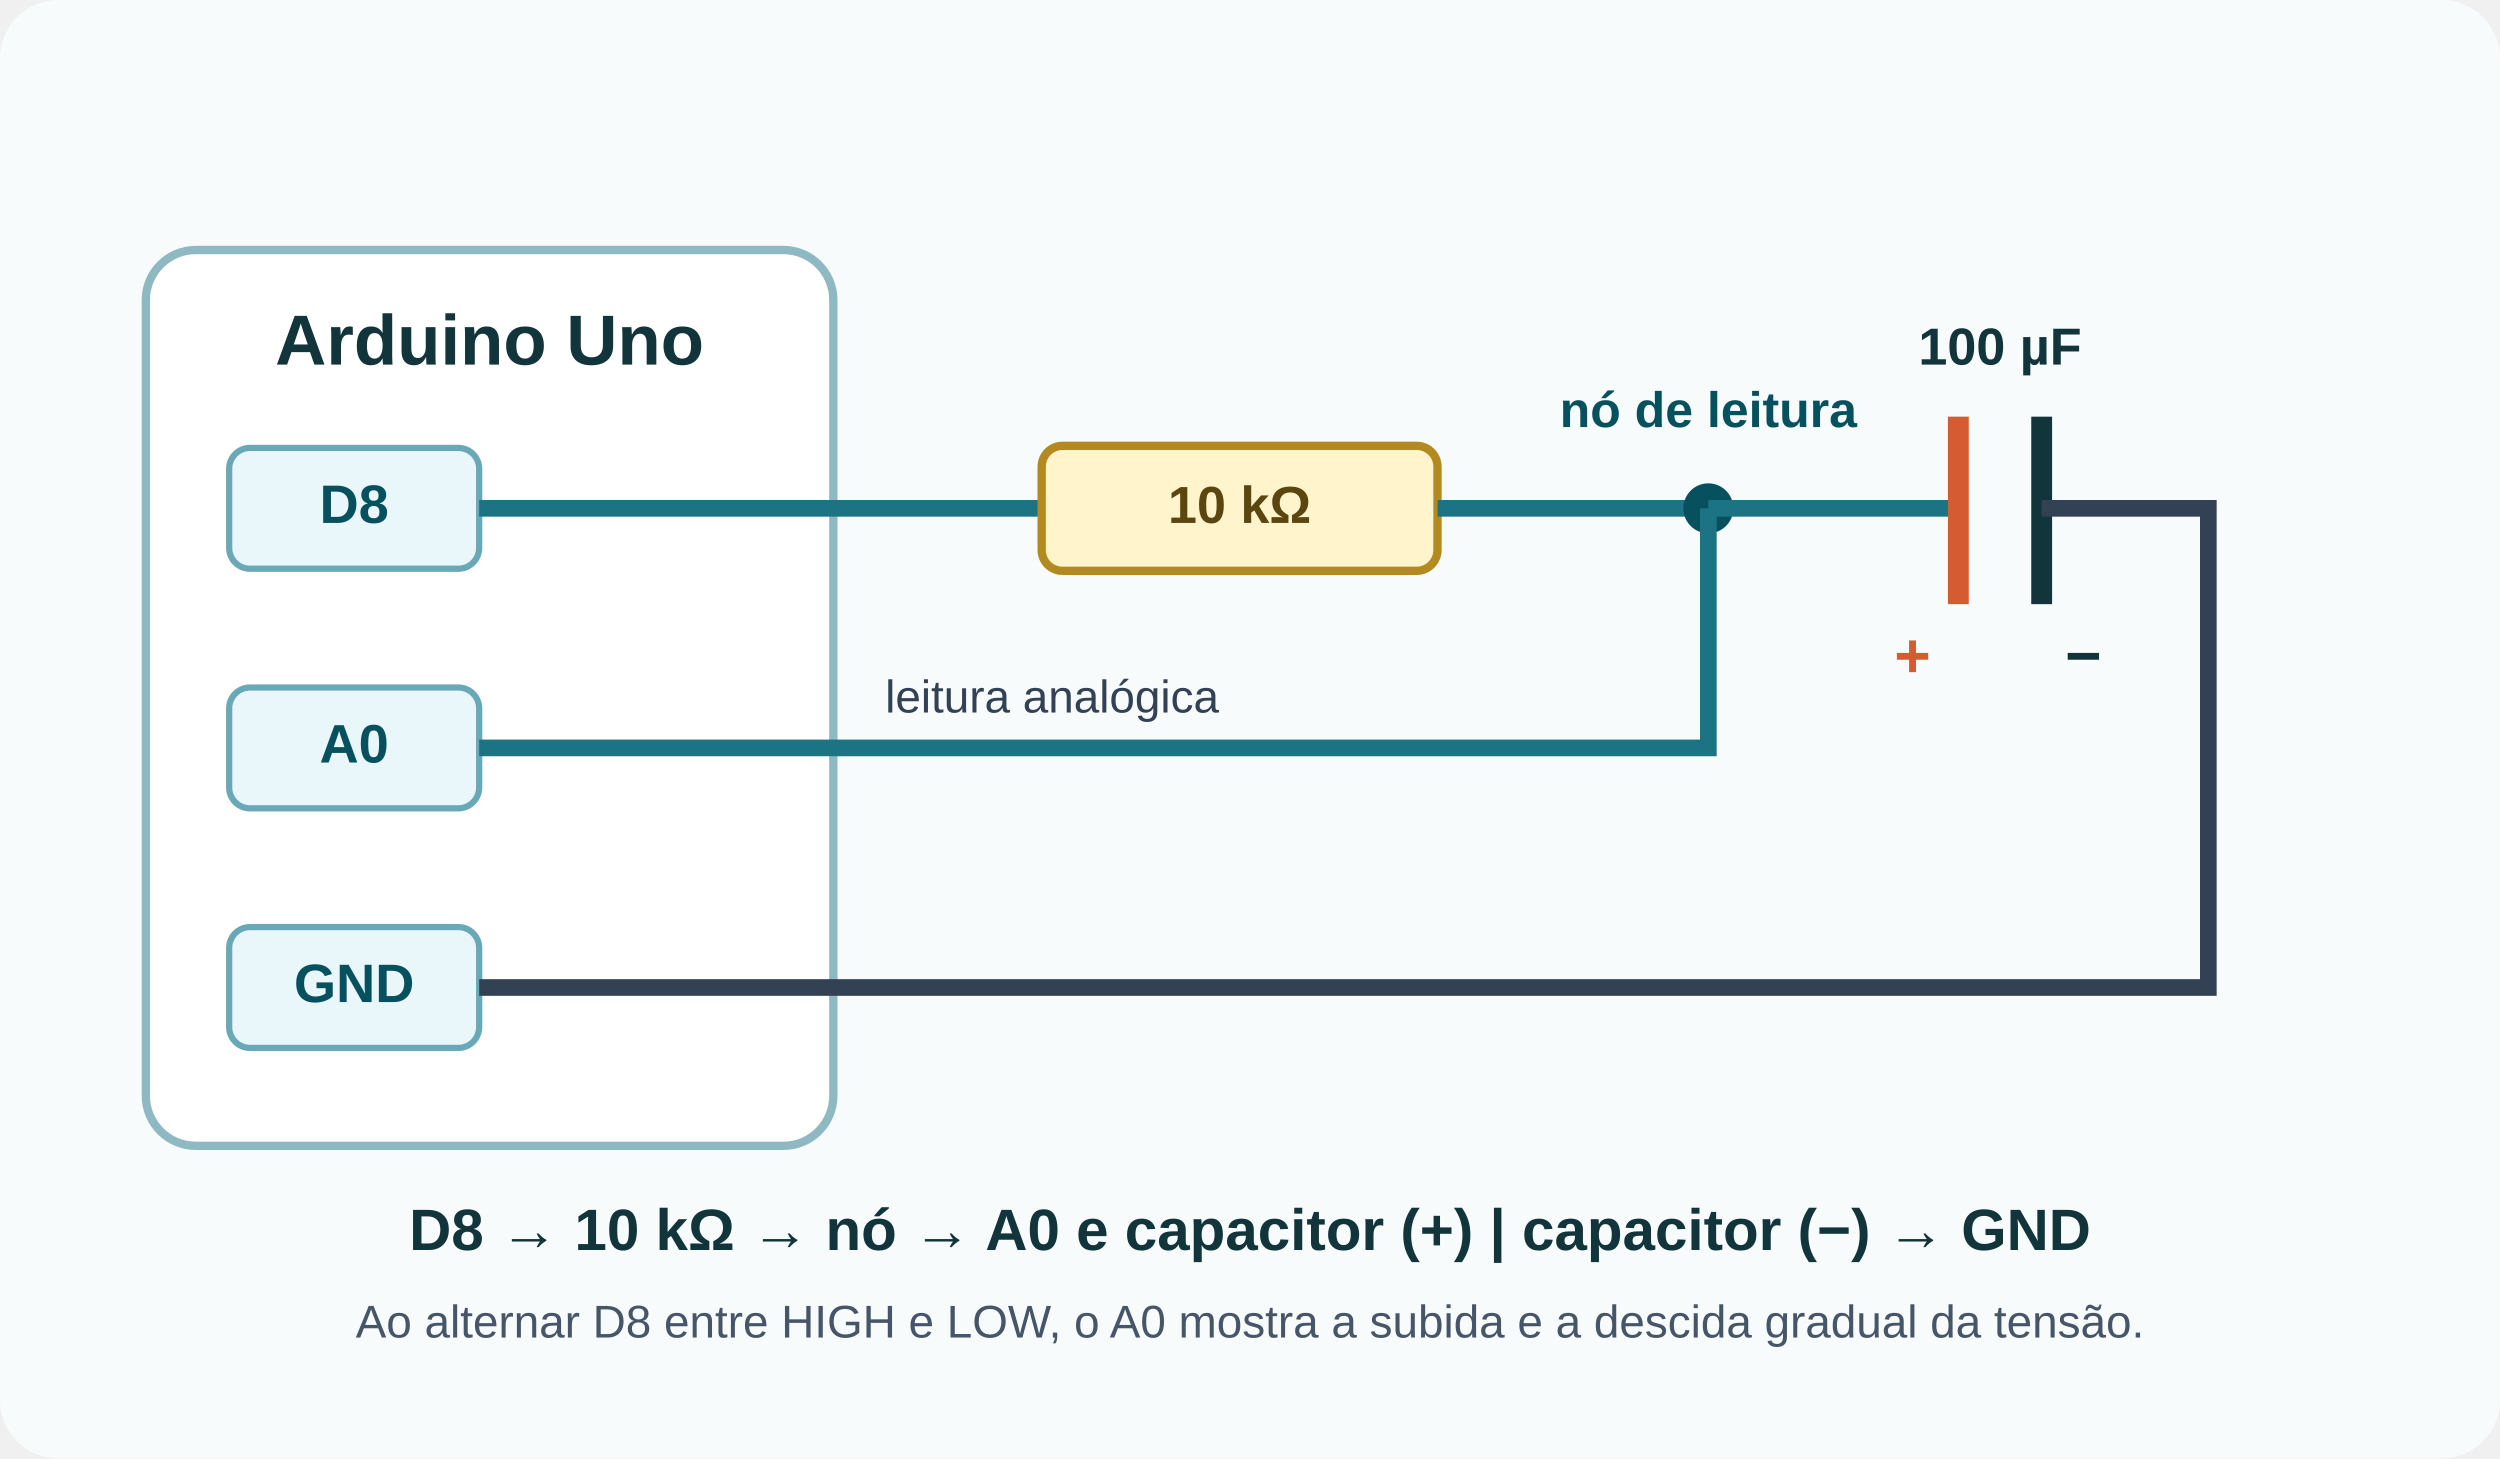
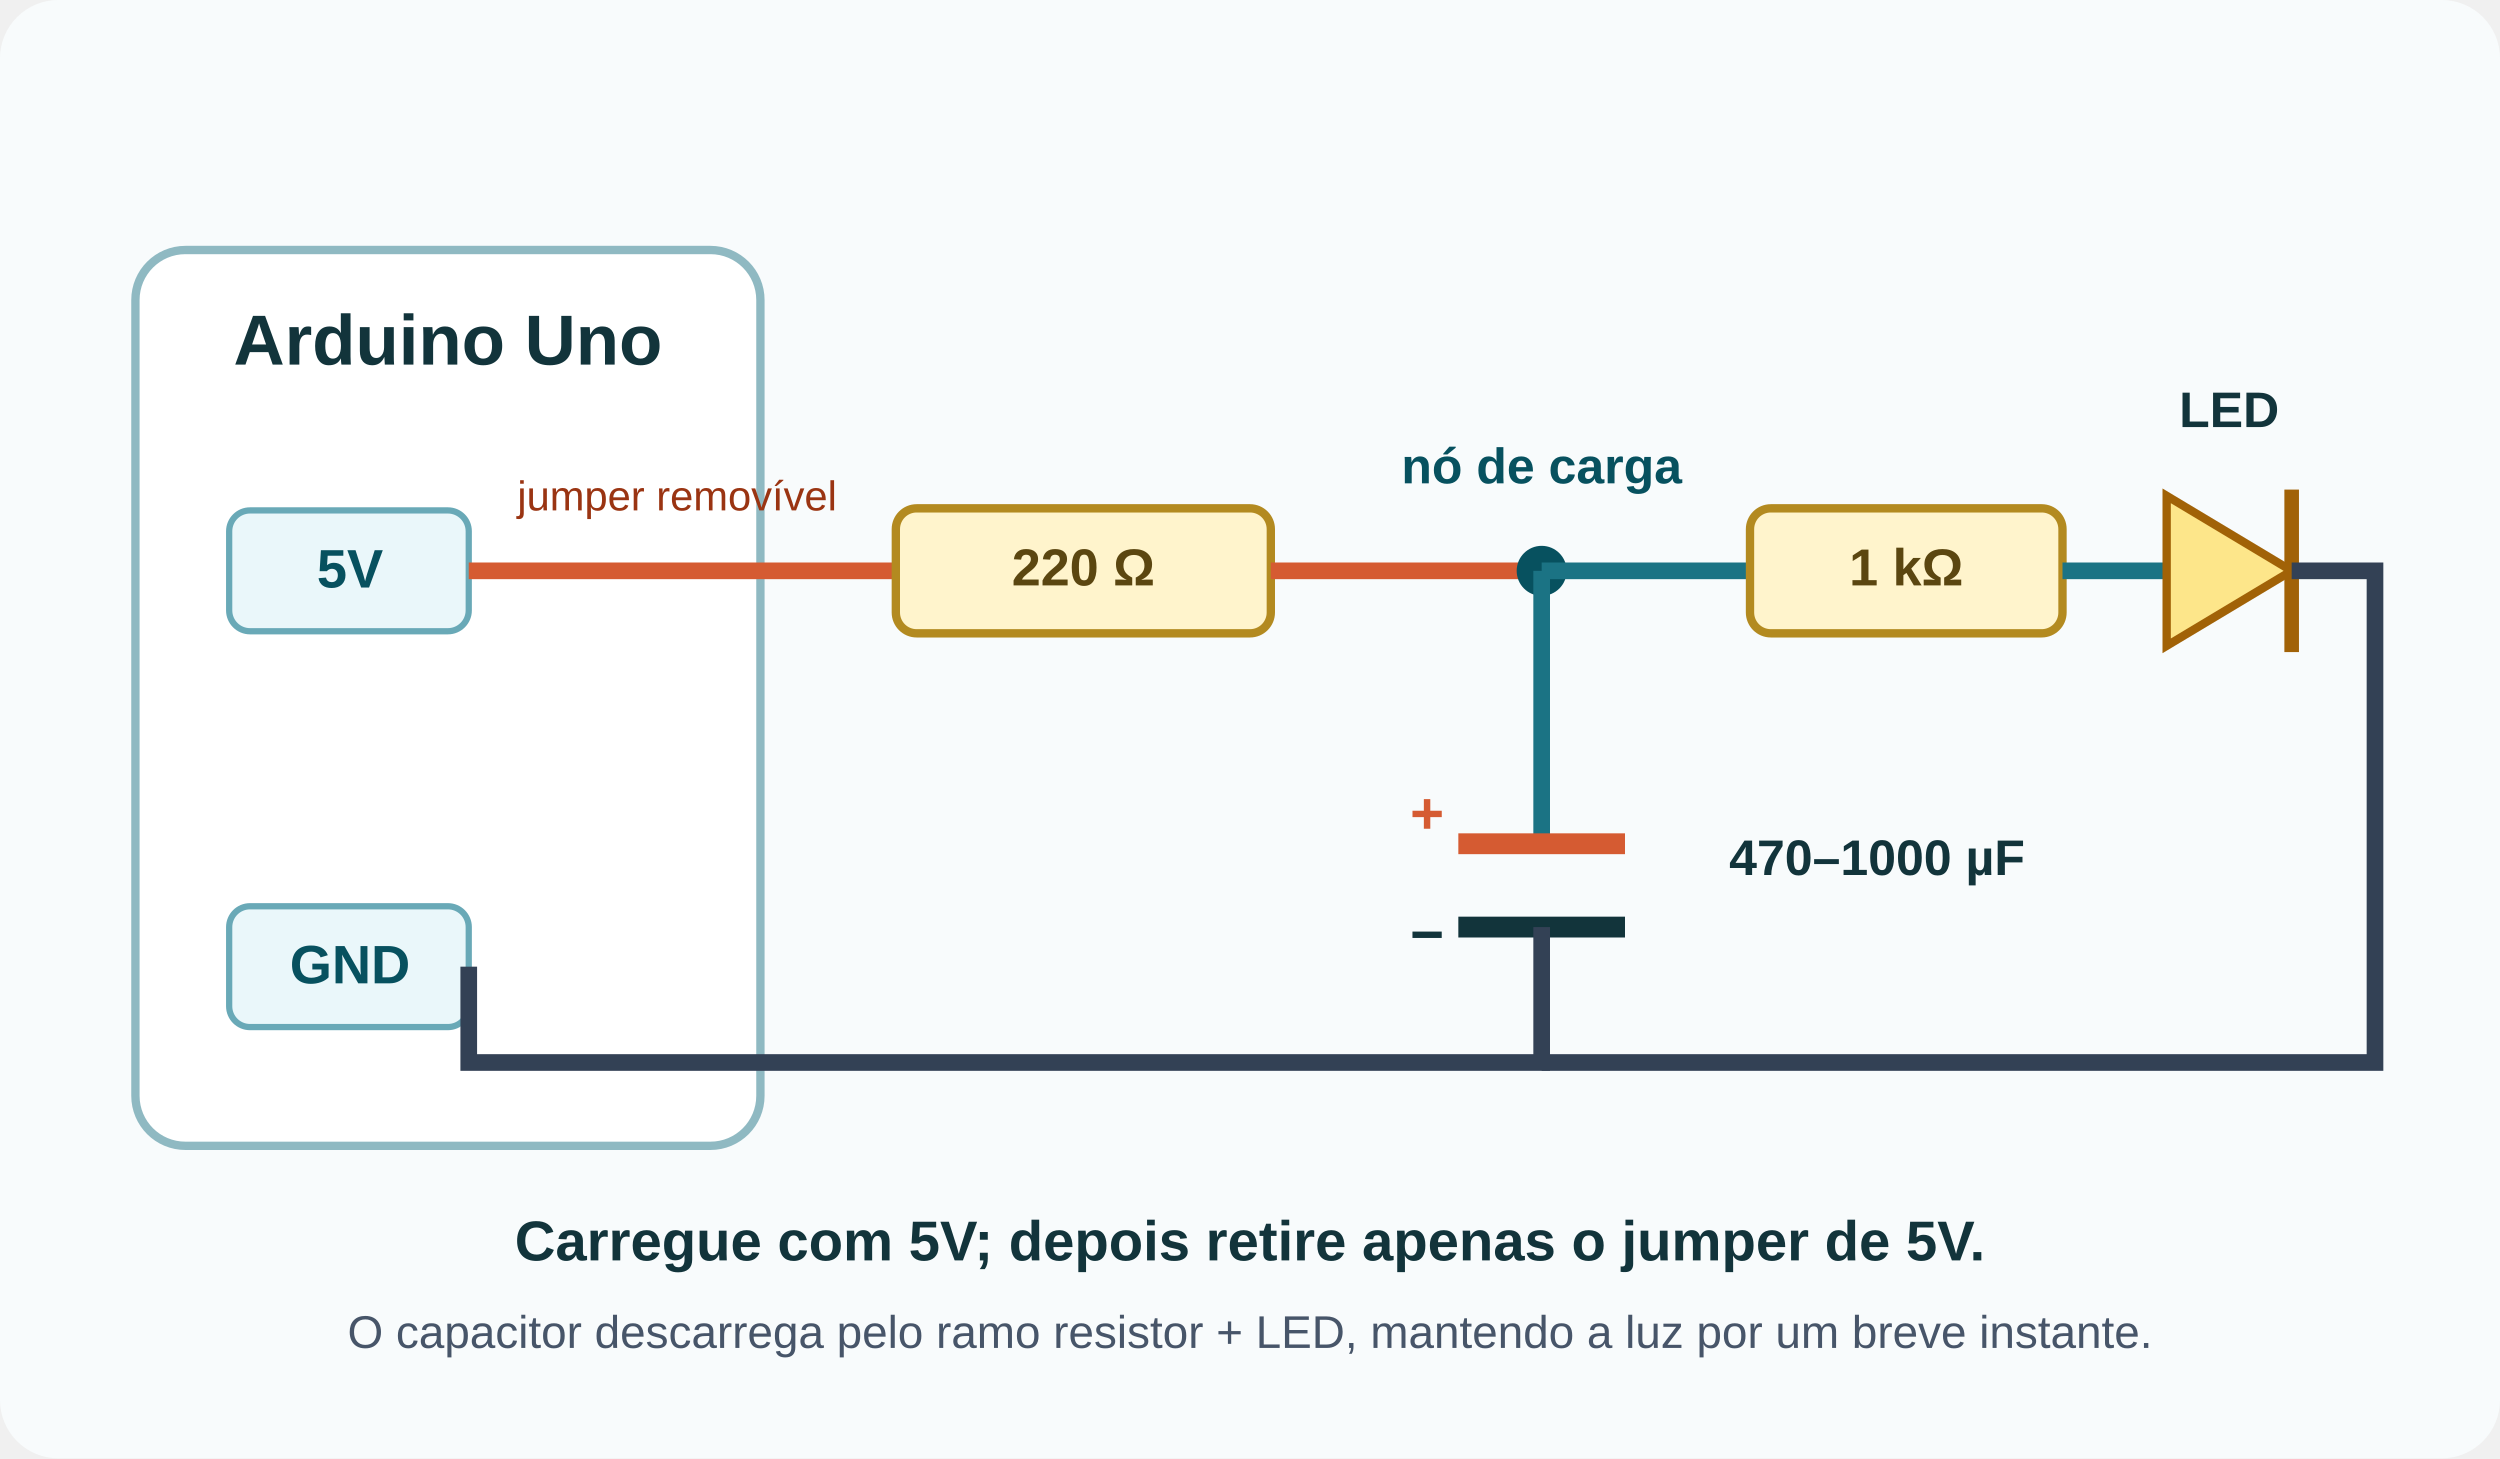
<svg xmlns="http://www.w3.org/2000/svg" width="1200" height="700" viewBox="0 0 1200 700" role="img" aria-labelledby="title desc">
  <rect width="1200" height="700" rx="28" fill="#f8fbfc" />
-   <rect x="70" y="120" width="330" height="430" rx="24" fill="#ffffff" stroke="#8fb9c2" stroke-width="4" />
-   <text x="235" y="175" text-anchor="middle" font-family="Arial, sans-serif" font-size="34" font-weight="700" fill="#12343b">Arduino Uno</text>
-   <rect x="110" y="215" width="120" height="58" rx="10" fill="#eaf7fa" stroke="#69a9b7" stroke-width="3" />
-   <text x="170" y="251" text-anchor="middle" font-family="Arial, sans-serif" font-size="26" font-weight="700" fill="#07515f">D8</text>
-   <rect x="110" y="330" width="120" height="58" rx="10" fill="#eaf7fa" stroke="#69a9b7" stroke-width="3" />
-   <text x="170" y="366" text-anchor="middle" font-family="Arial, sans-serif" font-size="26" font-weight="700" fill="#07515f">A0</text>
-   <rect x="110" y="445" width="120" height="58" rx="10" fill="#eaf7fa" stroke="#69a9b7" stroke-width="3" />
-   <text x="170" y="481" text-anchor="middle" font-family="Arial, sans-serif" font-size="26" font-weight="700" fill="#07515f">GND</text>
-   <line x1="230" y1="244" x2="500" y2="244" stroke="#1b7384" stroke-width="8" />
-   <rect x="500" y="214" width="190" height="60" rx="10" fill="#fff4cc" stroke="#b38a20" stroke-width="4" />
-   <text x="595" y="251" text-anchor="middle" font-family="Arial, sans-serif" font-size="25" font-weight="700" fill="#5b4610">10 kΩ</text>
-   <line x1="690" y1="244" x2="820" y2="244" stroke="#1b7384" stroke-width="8" />
-   <circle cx="820" cy="244" r="12" fill="#07515f" />
-   <text x="820" y="205" text-anchor="middle" font-family="Arial, sans-serif" font-size="24" font-weight="700" fill="#07515f">nó de leitura</text>
-   <path d="M820 244 L820 359 L230 359" fill="none" stroke="#1b7384" stroke-width="8" />
-   <text x="505" y="342" text-anchor="middle" font-family="Arial, sans-serif" font-size="22" fill="#334155">leitura analógica</text>
-   <line x1="820" y1="244" x2="940" y2="244" stroke="#1b7384" stroke-width="8" />
-   <line x1="940" y1="200" x2="940" y2="290" stroke="#d55b32" stroke-width="10" />
-   <line x1="980" y1="200" x2="980" y2="290" stroke="#12343b" stroke-width="10" />
-   <text x="960" y="175" text-anchor="middle" font-family="Arial, sans-serif" font-size="25" font-weight="700" fill="#12343b">100 µF</text>
-   <text x="918" y="325" text-anchor="middle" font-family="Arial, sans-serif" font-size="30" font-weight="700" fill="#d55b32">+</text>
-   <text x="1000" y="325" text-anchor="middle" font-family="Arial, sans-serif" font-size="30" font-weight="700" fill="#12343b">−</text>
-   <path d="M980 244 L1060 244 L1060 474 L230 474" fill="none" stroke="#334155" stroke-width="8" />
-   <text x="600" y="600" text-anchor="middle" font-family="Arial, sans-serif" font-size="28" font-weight="700" fill="#12343b">D8 → 10 kΩ → nó → A0 e capacitor (+) | capacitor (−) → GND</text>
-   <text x="600" y="642" text-anchor="middle" font-family="Arial, sans-serif" font-size="22" fill="#475569">Ao alternar D8 entre HIGH e LOW, o A0 mostra a subida e a descida gradual da tensão.</text>
+   <rect x="65" y="120" width="300" height="430" rx="24" fill="#ffffff" stroke="#8fb9c2" stroke-width="4" />
+   <text x="215" y="175" text-anchor="middle" font-family="Arial, sans-serif" font-size="34" font-weight="700" fill="#12343b">Arduino Uno</text>
+   <rect x="110" y="245" width="115" height="58" rx="10" fill="#eaf7fa" stroke="#69a9b7" stroke-width="3" />
+   <text x="168" y="282" text-anchor="middle" font-family="Arial, sans-serif" font-size="26" font-weight="700" fill="#07515f">5V</text>
+   <rect x="110" y="435" width="115" height="58" rx="10" fill="#eaf7fa" stroke="#69a9b7" stroke-width="3" />
+   <text x="168" y="472" text-anchor="middle" font-family="Arial, sans-serif" font-size="26" font-weight="700" fill="#07515f">GND</text>
+   <line x1="225" y1="274" x2="430" y2="274" stroke="#d55b32" stroke-width="8" />
+   <text x="325" y="245" text-anchor="middle" font-family="Arial, sans-serif" font-size="20" fill="#9a3412">jumper removível</text>
+   <rect x="430" y="244" width="180" height="60" rx="10" fill="#fff4cc" stroke="#b38a20" stroke-width="4" />
+   <text x="520" y="281" text-anchor="middle" font-family="Arial, sans-serif" font-size="25" font-weight="700" fill="#5b4610">220 Ω</text>
+   <line x1="610" y1="274" x2="740" y2="274" stroke="#d55b32" stroke-width="8" />
+   <circle cx="740" cy="274" r="12" fill="#07515f" />
+   <text x="740" y="232" text-anchor="middle" font-family="Arial, sans-serif" font-size="24" font-weight="700" fill="#07515f">nó de carga</text>
+   <path d="M740 274 L740 405" fill="none" stroke="#1b7384" stroke-width="8" />
+   <line x1="700" y1="405" x2="780" y2="405" stroke="#d55b32" stroke-width="10" />
+   <line x1="700" y1="445" x2="780" y2="445" stroke="#12343b" stroke-width="10" />
+   <text x="830" y="420" font-family="Arial, sans-serif" font-size="24" font-weight="700" fill="#12343b">470–1000 µF</text>
+   <text x="685" y="400" text-anchor="middle" font-family="Arial, sans-serif" font-size="28" font-weight="700" fill="#d55b32">+</text>
+   <text x="685" y="458" text-anchor="middle" font-family="Arial, sans-serif" font-size="28" font-weight="700" fill="#12343b">−</text>
+   <path d="M740 445 L740 510 L225 510 L225 464" fill="none" stroke="#334155" stroke-width="8" />
+   <path d="M740 274 L955 274" fill="none" stroke="#1b7384" stroke-width="8" />
+   <rect x="840" y="244" width="150" height="60" rx="10" fill="#fff4cc" stroke="#b38a20" stroke-width="4" />
+   <text x="915" y="281" text-anchor="middle" font-family="Arial, sans-serif" font-size="25" font-weight="700" fill="#5b4610">1 kΩ</text>
+   <line x1="990" y1="274" x2="1040" y2="274" stroke="#1b7384" stroke-width="8" />
+   <polygon points="1040,238 1040,310 1100,274" fill="#fde68a" stroke="#a16207" stroke-width="4" />
+   <line x1="1100" y1="235" x2="1100" y2="313" stroke="#a16207" stroke-width="7" />
+   <text x="1070" y="205" text-anchor="middle" font-family="Arial, sans-serif" font-size="24" font-weight="700" fill="#12343b">LED</text>
+   <path d="M1100 274 L1140 274 L1140 510 L740 510" fill="none" stroke="#334155" stroke-width="8" />
+   <text x="600" y="605" text-anchor="middle" font-family="Arial, sans-serif" font-size="27" font-weight="700" fill="#12343b">Carregue com 5V; depois retire apenas o jumper de 5V.</text>
+   <text x="600" y="647" text-anchor="middle" font-family="Arial, sans-serif" font-size="22" fill="#475569">O capacitor descarrega pelo ramo resistor + LED, mantendo a luz por um breve instante.</text>
</svg>
